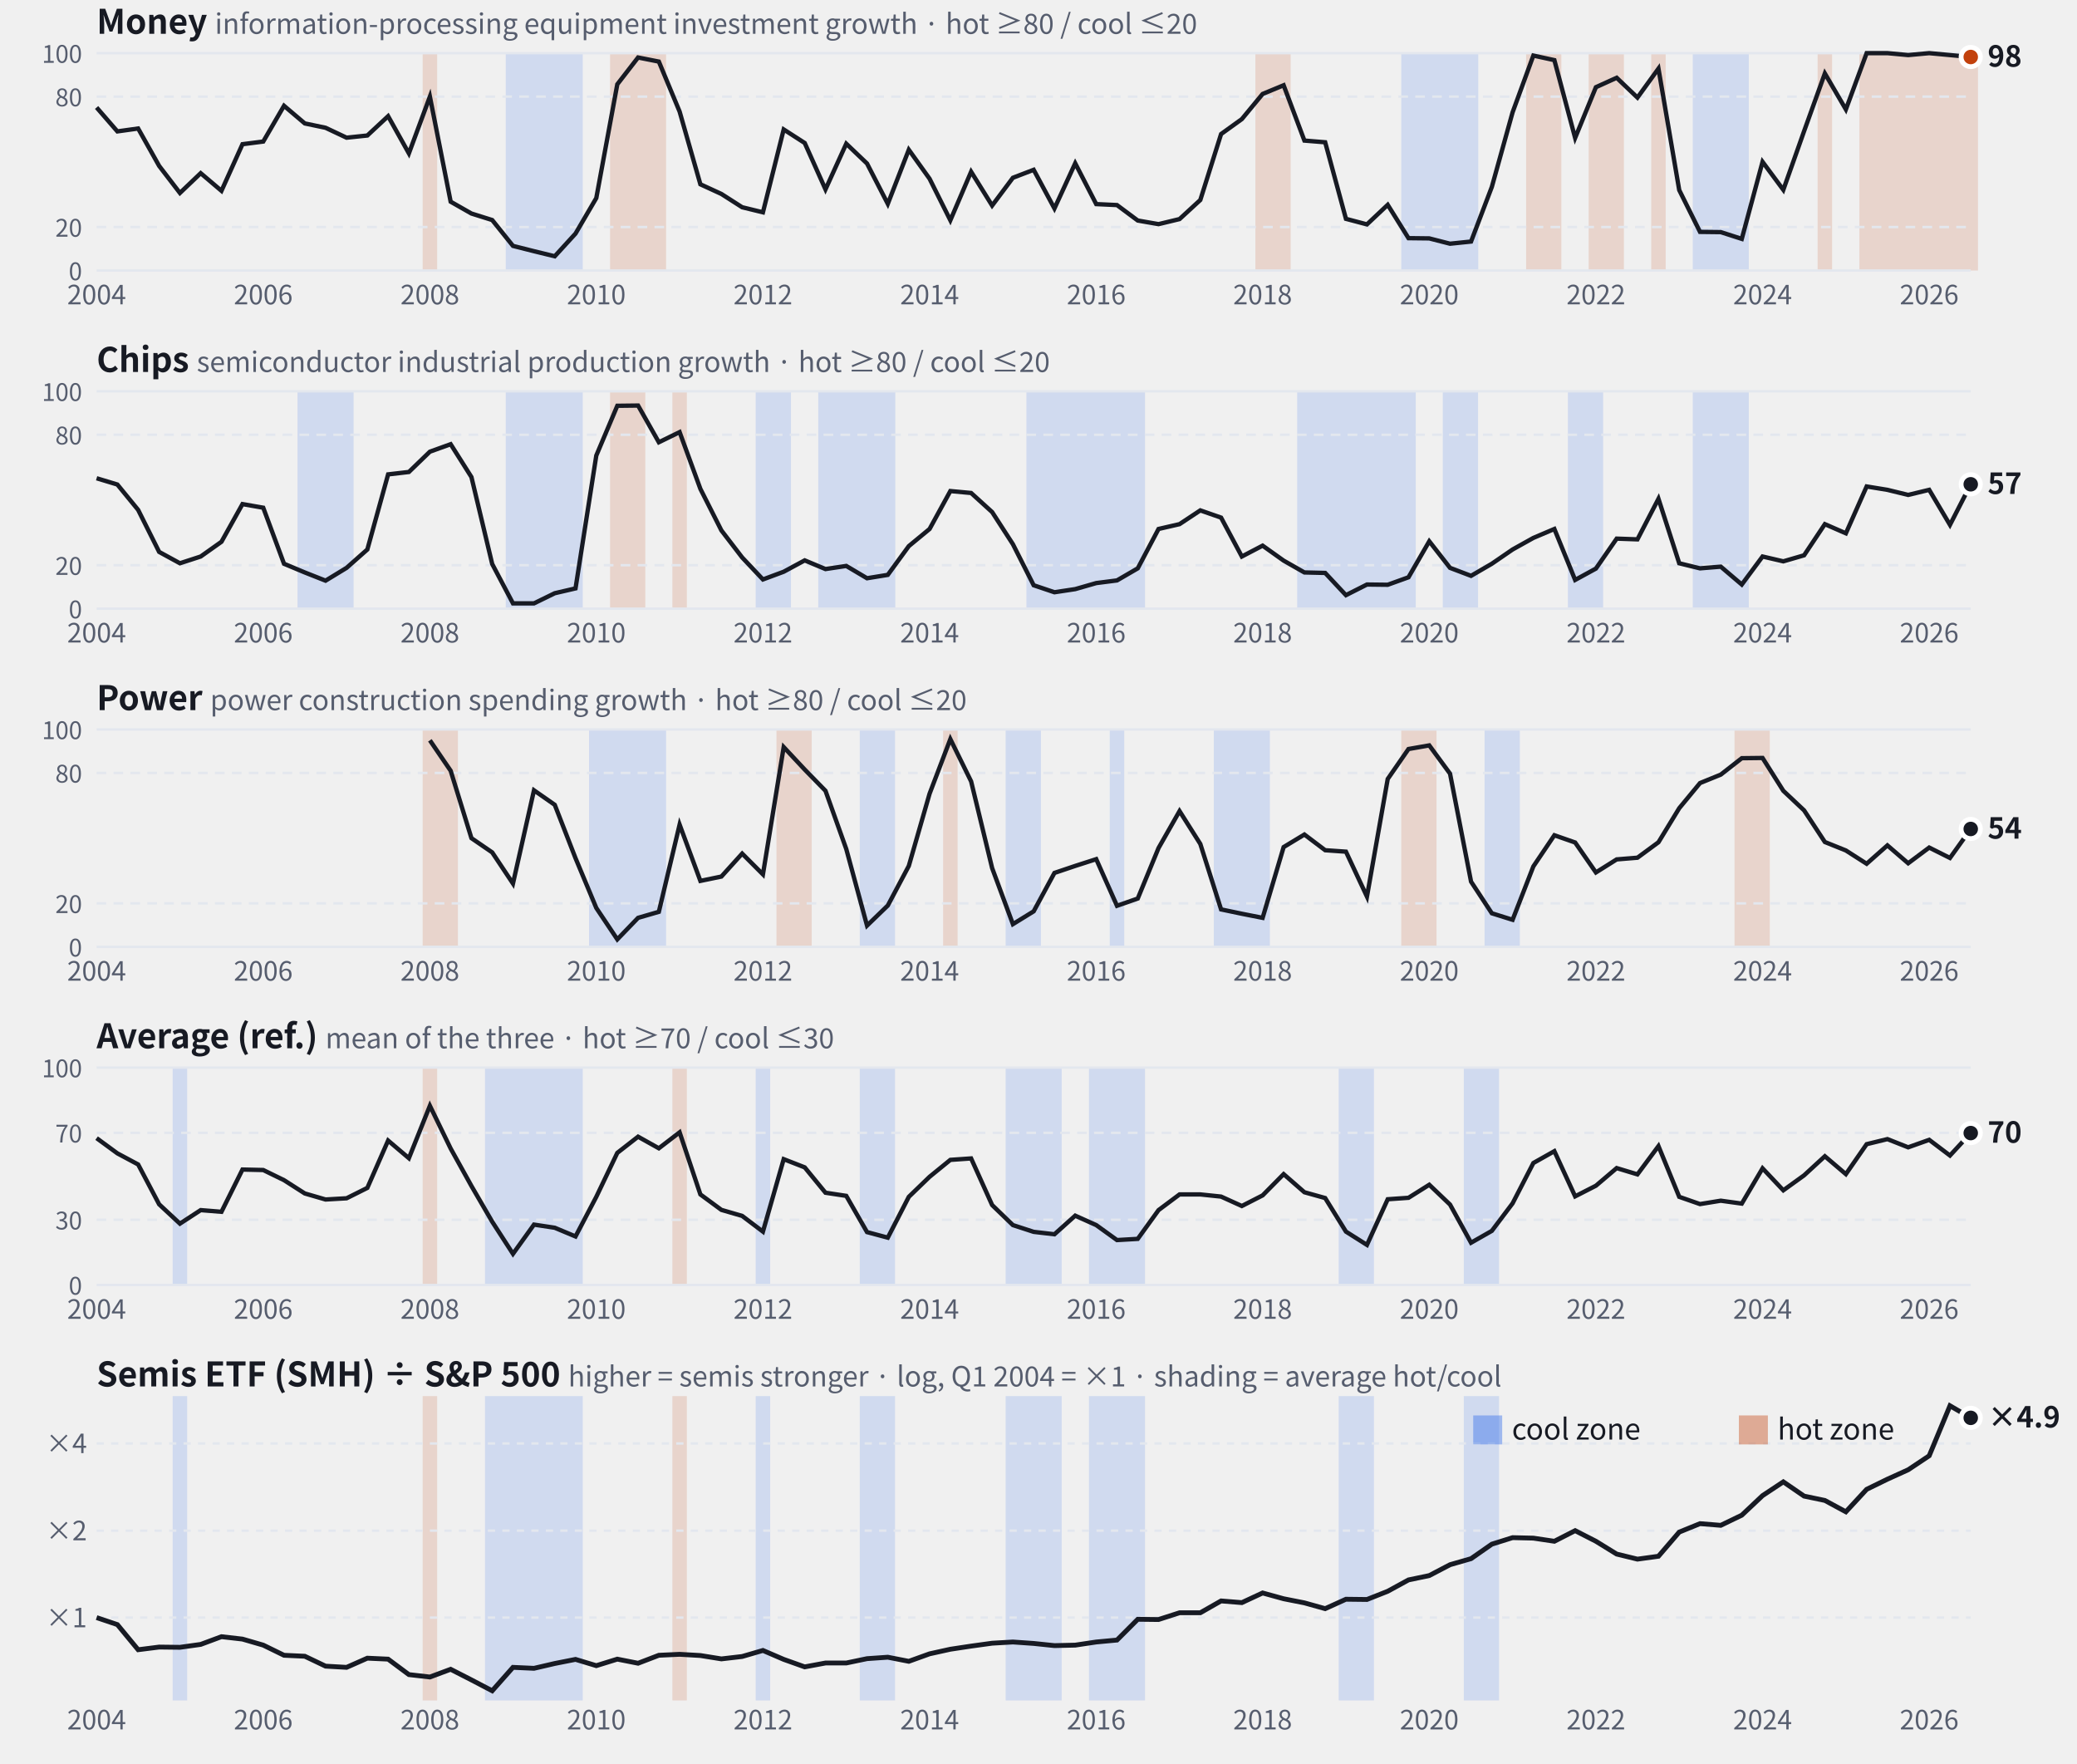
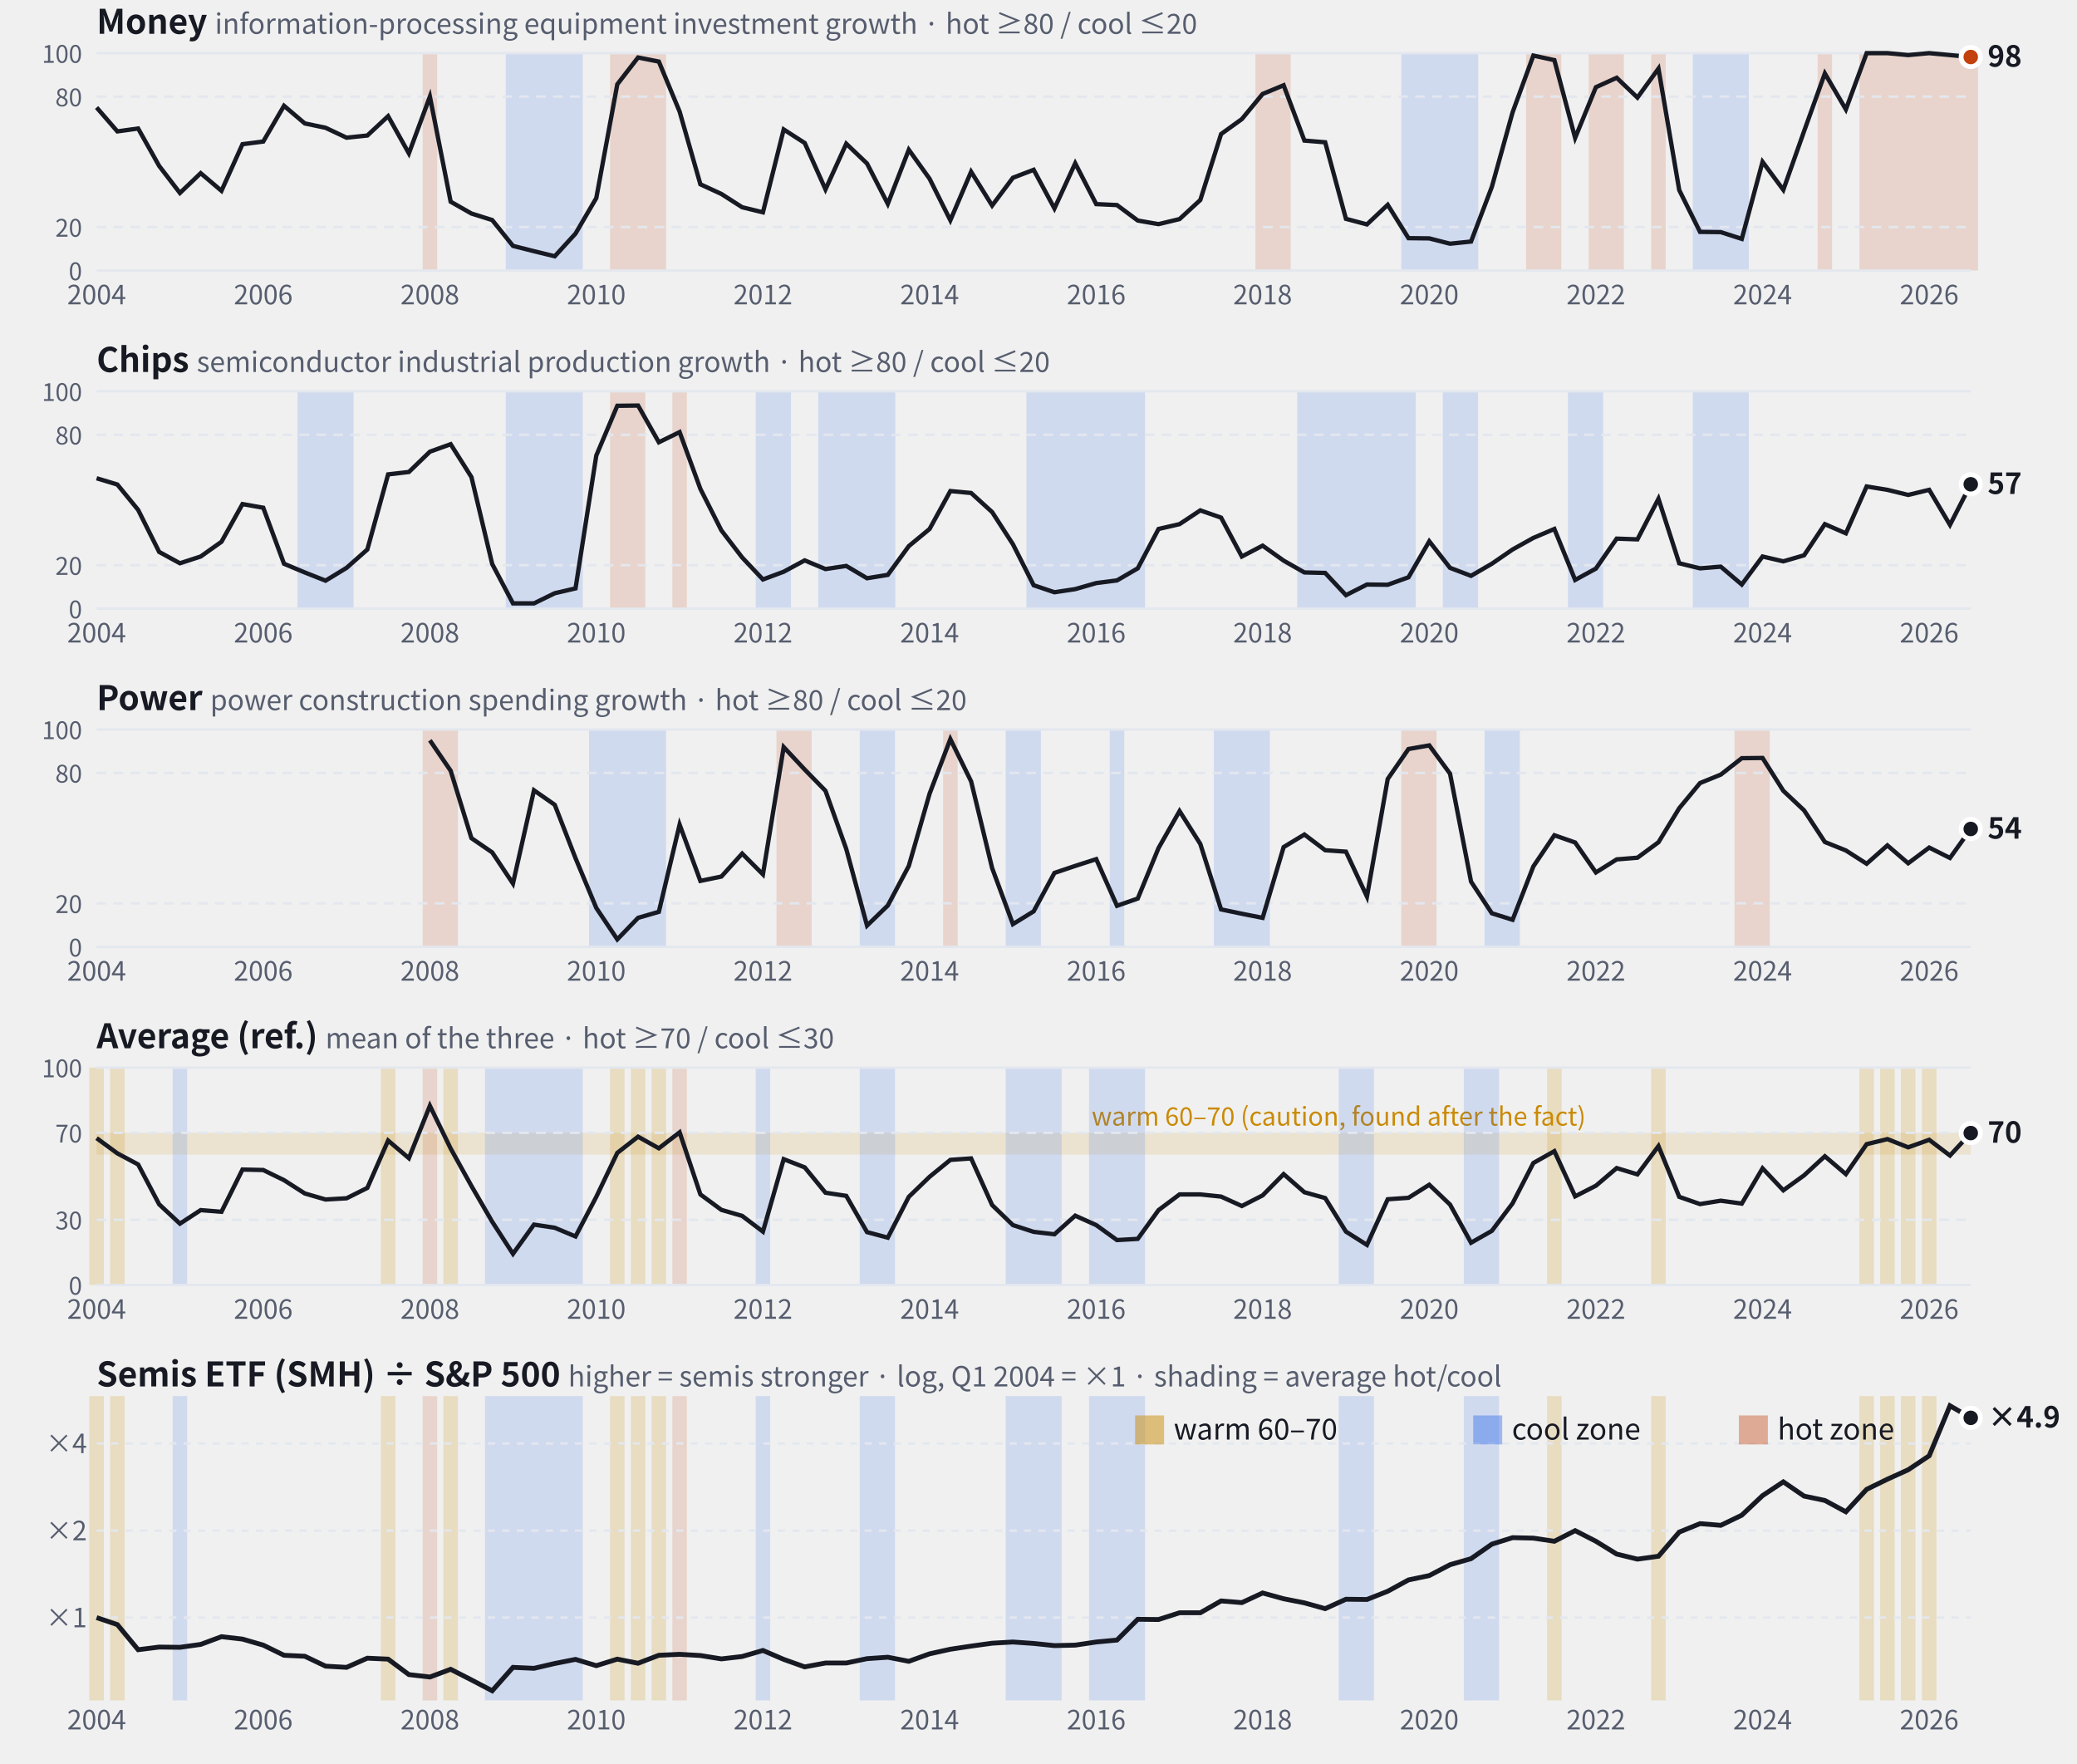
<svg xmlns="http://www.w3.org/2000/svg" viewBox="0 0 860 730" font-family="IBM Plex Sans KR, Apple SD Gothic Neo, Noto Sans CJK KR, sans-serif">
  <text x="40" y="14" font-size="14" font-weight="700" fill="#171A23">Money <tspan font-size="11.5" font-weight="400" fill="#565D6E">information-processing equipment investment growth · hot ≥80 / cool ≤20</tspan>
  </text>
  <rect x="175.0" y="22" width="6.0" height="90" fill="#C2410C" opacity="0.16" />
  <rect x="209.4" y="22" width="31.9" height="90" fill="#2563EB" opacity="0.16" />
  <rect x="252.6" y="22" width="23.2" height="90" fill="#C2410C" opacity="0.16" />
  <rect x="519.8" y="22" width="14.6" height="90" fill="#C2410C" opacity="0.16" />
  <rect x="580.2" y="22" width="31.9" height="90" fill="#2563EB" opacity="0.16" />
  <rect x="631.9" y="22" width="14.6" height="90" fill="#C2410C" opacity="0.16" />
  <rect x="657.8" y="22" width="14.6" height="90" fill="#C2410C" opacity="0.16" />
  <rect x="683.7" y="22" width="6.0" height="90" fill="#C2410C" opacity="0.16" />
  <rect x="700.9" y="22" width="23.2" height="90" fill="#2563EB" opacity="0.16" />
  <rect x="752.6" y="22" width="6.0" height="90" fill="#C2410C" opacity="0.16" />
  <rect x="769.9" y="22" width="49.1" height="90" fill="#C2410C" opacity="0.16" />
  <line x1="40" x2="816" y1="112.0" y2="112.0" stroke="#E3E7EE" />
  <text x="34" y="116.0" text-anchor="end" font-size="10" fill="#565D6E">0</text>
  <line x1="40" x2="816" y1="94.0" y2="94.0" stroke="#E3E7EE" stroke-dasharray="4 3" />
  <text x="34" y="98.0" text-anchor="end" font-size="10" fill="#565D6E">20</text>
  <line x1="40" x2="816" y1="40.0" y2="40.0" stroke="#E3E7EE" stroke-dasharray="4 3" />
  <text x="34" y="44.0" text-anchor="end" font-size="10" fill="#565D6E">80</text>
  <line x1="40" x2="816" y1="22.0" y2="22.0" stroke="#E3E7EE" />
  <text x="34" y="26.0" text-anchor="end" font-size="10" fill="#565D6E">100</text>
  <polyline points="40.0,44.5 48.6,54.4 57.2,53.2 65.9,68.7 74.5,79.9 83.1,71.7 91.7,79.0 100.4,59.7 109.0,58.6 117.6,43.8 126.2,51.1 134.8,52.9 143.5,57.0 152.1,56.1 160.7,48.1 169.3,63.5 178.0,40.0 186.6,83.5 195.2,88.4 203.8,91.1 212.4,101.8 221.1,104.0 229.7,106.1 238.3,96.7 246.9,82.0 255.6,34.9 264.2,23.8 272.8,25.5 281.4,46.2 290.0,76.3 298.7,80.3 307.3,85.8 315.9,87.9 324.5,53.6 333.2,59.2 341.8,78.4 350.4,59.5 359.0,67.7 367.6,84.4 376.3,62.0 384.9,74.0 393.5,91.2 402.1,71.1 410.8,85.1 419.4,73.6 428.0,70.3 436.6,86.3 445.2,67.6 453.9,84.5 462.5,84.9 471.1,91.3 479.7,92.8 488.4,90.7 497.0,82.8 505.6,55.5 514.2,49.3 522.8,38.9 531.5,35.3 540.1,58.2 548.7,58.9 557.3,90.6 566.0,92.9 574.6,84.8 583.2,98.6 591.8,98.7 600.4,100.9 609.1,100.0 617.7,77.4 626.3,46.5 634.9,23.0 643.6,24.9 652.2,57.1 660.8,36.1 669.4,32.2 678.0,40.4 686.7,28.4 695.3,78.7 703.9,96.0 712.5,96.1 721.2,98.9 729.8,67.0 738.4,78.6 747.0,54.3 755.6,30.4 764.3,45.3 772.9,22.0 781.5,22.0 790.1,22.8 798.8,22.0 807.4,22.8 816.0,23.6" fill="none" stroke="#171A23" stroke-width="1.8" />
  <circle cx="816.0" cy="23.6" r="4" fill="#C2410C" stroke="#fff" stroke-width="2" />
  <text x="823.0" y="27.6" font-size="12" font-weight="700" fill="#171A23">98</text>
  <text x="40.0" y="126" text-anchor="middle" font-size="11" fill="#565D6E">2004</text>
  <text x="109.0" y="126" text-anchor="middle" font-size="11" fill="#565D6E">2006</text>
  <text x="178.0" y="126" text-anchor="middle" font-size="11" fill="#565D6E">2008</text>
  <text x="246.9" y="126" text-anchor="middle" font-size="11" fill="#565D6E">2010</text>
  <text x="315.9" y="126" text-anchor="middle" font-size="11" fill="#565D6E">2012</text>
  <text x="384.9" y="126" text-anchor="middle" font-size="11" fill="#565D6E">2014</text>
  <text x="453.9" y="126" text-anchor="middle" font-size="11" fill="#565D6E">2016</text>
  <text x="522.8" y="126" text-anchor="middle" font-size="11" fill="#565D6E">2018</text>
  <text x="591.8" y="126" text-anchor="middle" font-size="11" fill="#565D6E">2020</text>
  <text x="660.8" y="126" text-anchor="middle" font-size="11" fill="#565D6E">2022</text>
  <text x="729.8" y="126" text-anchor="middle" font-size="11" fill="#565D6E">2024</text>
  <text x="798.8" y="126" text-anchor="middle" font-size="11" fill="#565D6E">2026</text>
  <text x="40" y="154" font-size="14" font-weight="700" fill="#171A23">Chips <tspan font-size="11.5" font-weight="400" fill="#565D6E">semiconductor industrial production growth · hot ≥80 / cool ≤20</tspan>
  </text>
  <rect x="123.2" y="162" width="23.2" height="90" fill="#2563EB" opacity="0.16" />
  <rect x="209.4" y="162" width="31.9" height="90" fill="#2563EB" opacity="0.16" />
  <rect x="252.6" y="162" width="14.6" height="90" fill="#C2410C" opacity="0.16" />
  <rect x="278.4" y="162" width="6.0" height="90" fill="#C2410C" opacity="0.16" />
  <rect x="312.9" y="162" width="14.6" height="90" fill="#2563EB" opacity="0.16" />
  <rect x="338.8" y="162" width="31.9" height="90" fill="#2563EB" opacity="0.16" />
  <rect x="425.0" y="162" width="49.1" height="90" fill="#2563EB" opacity="0.16" />
  <rect x="537.1" y="162" width="49.1" height="90" fill="#2563EB" opacity="0.16" />
  <rect x="597.4" y="162" width="14.6" height="90" fill="#2563EB" opacity="0.16" />
  <rect x="649.2" y="162" width="14.6" height="90" fill="#2563EB" opacity="0.16" />
  <rect x="700.9" y="162" width="23.2" height="90" fill="#2563EB" opacity="0.16" />
  <line x1="40" x2="816" y1="252.0" y2="252.0" stroke="#E3E7EE" />
  <text x="34" y="256.0" text-anchor="end" font-size="10" fill="#565D6E">0</text>
  <line x1="40" x2="816" y1="234.0" y2="234.0" stroke="#E3E7EE" stroke-dasharray="4 3" />
  <text x="34" y="238.0" text-anchor="end" font-size="10" fill="#565D6E">20</text>
  <line x1="40" x2="816" y1="180.0" y2="180.0" stroke="#E3E7EE" stroke-dasharray="4 3" />
  <text x="34" y="184.0" text-anchor="end" font-size="10" fill="#565D6E">80</text>
  <line x1="40" x2="816" y1="162.0" y2="162.0" stroke="#E3E7EE" />
  <text x="34" y="166.0" text-anchor="end" font-size="10" fill="#565D6E">100</text>
  <polyline points="40.0,198.0 48.6,200.6 57.2,211.1 65.9,228.5 74.5,233.2 83.1,230.4 91.7,224.3 100.4,208.7 109.0,210.2 117.6,233.4 126.2,237.0 134.8,240.4 143.5,235.1 152.1,227.5 160.7,196.4 169.3,195.4 178.0,187.0 186.6,183.9 195.2,197.5 203.8,233.5 212.4,249.8 221.1,249.8 229.7,245.6 238.3,243.6 246.9,188.6 255.6,168.0 264.2,167.9 272.8,183.1 281.4,178.9 290.0,202.4 298.7,219.6 307.3,230.8 315.9,239.9 324.5,236.7 333.2,232.0 341.8,235.6 350.4,234.3 359.0,239.4 367.6,238.0 376.3,226.1 384.9,219.0 393.5,203.3 402.1,204.1 410.8,212.0 419.4,225.3 428.0,242.3 436.6,245.2 445.2,243.9 453.9,241.4 462.5,240.3 471.1,235.3 479.7,219.0 488.4,217.0 497.0,211.3 505.6,214.3 514.2,230.4 522.8,225.9 531.5,232.1 540.1,237.0 548.7,237.2 557.3,246.4 566.0,242.0 574.6,242.1 583.2,239.0 591.8,224.1 600.4,235.1 609.1,238.4 617.7,233.4 626.3,227.5 634.9,222.7 643.6,219.0 652.2,240.1 660.8,235.4 669.4,223.0 678.0,223.3 686.7,206.5 695.3,233.2 703.9,235.3 712.5,234.6 721.2,242.0 729.8,230.4 738.4,232.4 747.0,229.9 755.6,217.0 764.3,220.8 772.9,201.4 781.5,202.8 790.1,204.9 798.8,202.8 807.4,217.3 816.0,200.5" fill="none" stroke="#171A23" stroke-width="1.8" />
  <circle cx="816.0" cy="200.5" r="4" fill="#171A23" stroke="#fff" stroke-width="2" />
  <text x="823.0" y="204.5" font-size="12" font-weight="700" fill="#171A23">57</text>
  <text x="40.0" y="266" text-anchor="middle" font-size="11" fill="#565D6E">2004</text>
  <text x="109.0" y="266" text-anchor="middle" font-size="11" fill="#565D6E">2006</text>
  <text x="178.0" y="266" text-anchor="middle" font-size="11" fill="#565D6E">2008</text>
  <text x="246.9" y="266" text-anchor="middle" font-size="11" fill="#565D6E">2010</text>
  <text x="315.9" y="266" text-anchor="middle" font-size="11" fill="#565D6E">2012</text>
  <text x="384.9" y="266" text-anchor="middle" font-size="11" fill="#565D6E">2014</text>
  <text x="453.9" y="266" text-anchor="middle" font-size="11" fill="#565D6E">2016</text>
  <text x="522.8" y="266" text-anchor="middle" font-size="11" fill="#565D6E">2018</text>
  <text x="591.8" y="266" text-anchor="middle" font-size="11" fill="#565D6E">2020</text>
  <text x="660.8" y="266" text-anchor="middle" font-size="11" fill="#565D6E">2022</text>
  <text x="729.8" y="266" text-anchor="middle" font-size="11" fill="#565D6E">2024</text>
  <text x="798.8" y="266" text-anchor="middle" font-size="11" fill="#565D6E">2026</text>
  <text x="40" y="294" font-size="14" font-weight="700" fill="#171A23">Power <tspan font-size="11.5" font-weight="400" fill="#565D6E">power construction spending growth · hot ≥80 / cool ≤20</tspan>
  </text>
  <rect x="175.0" y="302" width="14.6" height="90" fill="#C2410C" opacity="0.16" />
  <rect x="243.9" y="302" width="31.9" height="90" fill="#2563EB" opacity="0.16" />
  <rect x="321.5" y="302" width="14.6" height="90" fill="#C2410C" opacity="0.16" />
  <rect x="356.0" y="302" width="14.6" height="90" fill="#2563EB" opacity="0.16" />
  <rect x="390.5" y="302" width="6.0" height="90" fill="#C2410C" opacity="0.16" />
  <rect x="416.4" y="302" width="14.6" height="90" fill="#2563EB" opacity="0.16" />
  <rect x="459.5" y="302" width="6.0" height="90" fill="#2563EB" opacity="0.16" />
  <rect x="502.6" y="302" width="23.2" height="90" fill="#2563EB" opacity="0.16" />
  <rect x="580.2" y="302" width="14.6" height="90" fill="#C2410C" opacity="0.16" />
  <rect x="614.7" y="302" width="14.6" height="90" fill="#2563EB" opacity="0.16" />
  <rect x="718.2" y="302" width="14.6" height="90" fill="#C2410C" opacity="0.16" />
  <line x1="40" x2="816" y1="392.0" y2="392.0" stroke="#E3E7EE" />
  <text x="34" y="396.0" text-anchor="end" font-size="10" fill="#565D6E">0</text>
  <line x1="40" x2="816" y1="374.0" y2="374.0" stroke="#E3E7EE" stroke-dasharray="4 3" />
  <text x="34" y="378.0" text-anchor="end" font-size="10" fill="#565D6E">20</text>
  <line x1="40" x2="816" y1="320.0" y2="320.0" stroke="#E3E7EE" stroke-dasharray="4 3" />
  <text x="34" y="324.0" text-anchor="end" font-size="10" fill="#565D6E">80</text>
  <line x1="40" x2="816" y1="302.0" y2="302.0" stroke="#E3E7EE" />
  <text x="34" y="306.0" text-anchor="end" font-size="10" fill="#565D6E">100</text>
  <polyline points="178.0,306.5 186.6,319.1 195.2,347.0 203.8,352.9 212.4,365.8 221.1,327.2 229.7,333.2 238.3,355.3 246.9,375.9 255.6,388.9 264.2,380.0 272.8,377.5 281.4,341.4 290.0,364.7 298.7,362.9 307.3,353.4 315.9,362.0 324.5,309.3 333.2,318.6 341.8,327.4 350.4,351.5 359.0,383.2 367.6,374.9 376.3,358.5 384.9,328.6 393.5,306.0 402.1,323.5 410.8,359.4 419.4,382.6 428.0,377.3 436.6,361.4 445.2,358.5 453.9,355.7 462.5,375.0 471.1,372.0 479.7,351.1 488.4,335.8 497.0,349.4 505.6,376.5 514.2,378.3 522.8,380.0 531.5,350.7 540.1,345.5 548.7,352.0 557.3,352.6 566.0,371.2 574.6,322.5 583.2,310.1 591.8,308.6 600.4,320.3 609.1,365.0 617.7,378.1 626.3,380.8 634.9,358.7 643.6,345.8 652.2,348.8 660.8,361.2 669.4,355.8 678.0,355.1 686.7,348.7 695.3,334.6 703.9,324.2 712.5,320.7 721.2,313.9 729.8,313.8 738.4,327.4 747.0,335.5 755.6,348.6 764.3,352.1 772.9,357.6 781.5,350.0 790.1,357.4 798.8,350.9 807.4,355.2 816.0,343.2" fill="none" stroke="#171A23" stroke-width="1.8" />
  <circle cx="816.0" cy="343.2" r="4" fill="#171A23" stroke="#fff" stroke-width="2" />
  <text x="823.0" y="347.2" font-size="12" font-weight="700" fill="#171A23">54</text>
  <text x="40.0" y="406" text-anchor="middle" font-size="11" fill="#565D6E">2004</text>
  <text x="109.0" y="406" text-anchor="middle" font-size="11" fill="#565D6E">2006</text>
  <text x="178.0" y="406" text-anchor="middle" font-size="11" fill="#565D6E">2008</text>
  <text x="246.9" y="406" text-anchor="middle" font-size="11" fill="#565D6E">2010</text>
  <text x="315.9" y="406" text-anchor="middle" font-size="11" fill="#565D6E">2012</text>
  <text x="384.9" y="406" text-anchor="middle" font-size="11" fill="#565D6E">2014</text>
  <text x="453.9" y="406" text-anchor="middle" font-size="11" fill="#565D6E">2016</text>
  <text x="522.8" y="406" text-anchor="middle" font-size="11" fill="#565D6E">2018</text>
  <text x="591.8" y="406" text-anchor="middle" font-size="11" fill="#565D6E">2020</text>
  <text x="660.8" y="406" text-anchor="middle" font-size="11" fill="#565D6E">2022</text>
  <text x="729.8" y="406" text-anchor="middle" font-size="11" fill="#565D6E">2024</text>
  <text x="798.8" y="406" text-anchor="middle" font-size="11" fill="#565D6E">2026</text>
  <text x="40" y="434" font-size="14" font-weight="700" fill="#171A23">Average (ref.) <tspan font-size="11.5" font-weight="400" fill="#565D6E">mean of the three · hot ≥70 / cool ≤30</tspan>
  </text>
+   <g data-warm="1">
+     <rect x="40" y="469.0" width="776" height="9.0" fill="#CA8A04" opacity="0.14" />
+     <text x="452" y="466.0" font-size="10.5" fill="#CA8A04">warm 60–70 (caution, found after the fact)</text>
+     <rect x="37.0" y="442" width="6" height="90" fill="#CA8A04" opacity="0.20" />
+     <rect x="45.6" y="442" width="6" height="90" fill="#CA8A04" opacity="0.20" />
+     <rect x="157.7" y="442" width="6" height="90" fill="#CA8A04" opacity="0.20" />
+     <rect x="183.6" y="442" width="6" height="90" fill="#CA8A04" opacity="0.20" />
+     <rect x="252.6" y="442" width="6" height="90" fill="#CA8A04" opacity="0.20" />
+     <rect x="261.2" y="442" width="6" height="90" fill="#CA8A04" opacity="0.20" />
+     <rect x="269.8" y="442" width="6" height="90" fill="#CA8A04" opacity="0.20" />
+     <rect x="640.6" y="442" width="6" height="90" fill="#CA8A04" opacity="0.20" />
+     <rect x="683.7" y="442" width="6" height="90" fill="#CA8A04" opacity="0.20" />
+     <rect x="769.9" y="442" width="6" height="90" fill="#CA8A04" opacity="0.20" />
+     <rect x="778.5" y="442" width="6" height="90" fill="#CA8A04" opacity="0.20" />
+     <rect x="787.1" y="442" width="6" height="90" fill="#CA8A04" opacity="0.20" />
+     <rect x="795.8" y="442" width="6" height="90" fill="#CA8A04" opacity="0.20" />
+   </g>
  <rect x="71.5" y="442" width="6.0" height="90" fill="#2563EB" opacity="0.16" />
  <rect x="175.0" y="442" width="6.0" height="90" fill="#C2410C" opacity="0.16" />
  <rect x="200.8" y="442" width="40.5" height="90" fill="#2563EB" opacity="0.16" />
  <rect x="278.4" y="442" width="6.0" height="90" fill="#C2410C" opacity="0.16" />
  <rect x="312.9" y="442" width="6.0" height="90" fill="#2563EB" opacity="0.16" />
  <rect x="356.0" y="442" width="14.6" height="90" fill="#2563EB" opacity="0.16" />
  <rect x="416.4" y="442" width="23.2" height="90" fill="#2563EB" opacity="0.16" />
  <rect x="450.9" y="442" width="23.2" height="90" fill="#2563EB" opacity="0.16" />
  <rect x="554.3" y="442" width="14.6" height="90" fill="#2563EB" opacity="0.16" />
  <rect x="606.1" y="442" width="14.6" height="90" fill="#2563EB" opacity="0.16" />
  <line x1="40" x2="816" y1="532.0" y2="532.0" stroke="#E3E7EE" />
  <text x="34" y="536.0" text-anchor="end" font-size="10" fill="#565D6E">0</text>
  <line x1="40" x2="816" y1="505.0" y2="505.0" stroke="#E3E7EE" stroke-dasharray="4 3" />
  <text x="34" y="509.0" text-anchor="end" font-size="10" fill="#565D6E">30</text>
  <line x1="40" x2="816" y1="469.0" y2="469.0" stroke="#E3E7EE" stroke-dasharray="4 3" />
  <text x="34" y="473.0" text-anchor="end" font-size="10" fill="#565D6E">70</text>
  <line x1="40" x2="816" y1="442.0" y2="442.0" stroke="#E3E7EE" />
  <text x="34" y="446.0" text-anchor="end" font-size="10" fill="#565D6E">100</text>
  <polyline points="40.0,471.2 48.6,477.5 57.2,482.1 65.9,498.6 74.5,506.6 83.1,501.0 91.7,501.7 100.4,484.2 109.0,484.4 117.6,488.6 126.2,494.1 134.8,496.6 143.5,496.1 152.1,491.8 160.7,472.2 169.3,479.5 178.0,457.8 186.6,475.5 195.2,491.0 203.8,505.8 212.4,519.1 221.1,507.0 229.7,508.3 238.3,511.9 246.9,495.5 255.6,477.3 264.2,470.6 272.8,475.4 281.4,468.8 290.0,494.5 298.7,500.9 307.3,503.4 315.9,509.9 324.5,479.9 333.2,483.3 341.8,493.8 350.4,495.1 359.0,510.1 367.6,512.4 376.3,495.5 384.9,487.2 393.5,480.2 402.1,479.6 410.8,498.9 419.4,507.2 428.0,510.0 436.6,511.0 445.2,503.3 453.9,507.2 462.5,513.4 471.1,512.9 479.7,501.0 488.4,494.5 497.0,494.5 505.6,495.4 514.2,499.3 522.8,494.9 531.5,486.1 540.1,493.6 548.7,496.0 557.3,509.9 566.0,515.4 574.6,496.5 583.2,495.9 591.8,490.5 600.4,498.7 609.1,514.5 617.7,509.6 626.3,498.2 634.9,481.5 643.6,476.6 652.2,495.3 660.8,490.9 669.4,483.6 678.0,486.2 686.7,474.5 695.3,495.5 703.9,498.5 712.5,497.1 721.2,498.3 729.8,483.7 738.4,492.8 747.0,486.6 755.6,478.7 764.3,486.1 772.9,473.7 781.5,471.6 790.1,475.0 798.8,471.9 807.4,478.4 816.0,469.1" fill="none" stroke="#171A23" stroke-width="1.8" />
  <circle cx="816.0" cy="469.1" r="4" fill="#171A23" stroke="#fff" stroke-width="2" />
  <text x="823.0" y="473.1" font-size="12" font-weight="700" fill="#171A23">70</text>
  <text x="40.0" y="546" text-anchor="middle" font-size="11" fill="#565D6E">2004</text>
  <text x="109.0" y="546" text-anchor="middle" font-size="11" fill="#565D6E">2006</text>
  <text x="178.0" y="546" text-anchor="middle" font-size="11" fill="#565D6E">2008</text>
  <text x="246.9" y="546" text-anchor="middle" font-size="11" fill="#565D6E">2010</text>
  <text x="315.9" y="546" text-anchor="middle" font-size="11" fill="#565D6E">2012</text>
  <text x="384.9" y="546" text-anchor="middle" font-size="11" fill="#565D6E">2014</text>
  <text x="453.9" y="546" text-anchor="middle" font-size="11" fill="#565D6E">2016</text>
  <text x="522.8" y="546" text-anchor="middle" font-size="11" fill="#565D6E">2018</text>
  <text x="591.8" y="546" text-anchor="middle" font-size="11" fill="#565D6E">2020</text>
  <text x="660.8" y="546" text-anchor="middle" font-size="11" fill="#565D6E">2022</text>
  <text x="729.8" y="546" text-anchor="middle" font-size="11" fill="#565D6E">2024</text>
  <text x="798.8" y="546" text-anchor="middle" font-size="11" fill="#565D6E">2026</text>
  <text x="40" y="574" font-size="14" font-weight="700" fill="#171A23">Semis ETF (SMH) ÷ S&amp;P 500 <tspan font-size="11.5" font-weight="400" fill="#565D6E">higher = semis stronger · log, Q1 2004 = ×1 · shading = average hot/cool</tspan>
  </text>
  <g data-smh-zones="1">
+     <g data-warm-smh="1">
+       <rect x="37.0" y="578" width="6" height="126" fill="#CA8A04" opacity="0.20" />
+       <rect x="45.6" y="578" width="6" height="126" fill="#CA8A04" opacity="0.20" />
+       <rect x="157.7" y="578" width="6" height="126" fill="#CA8A04" opacity="0.20" />
+       <rect x="183.6" y="578" width="6" height="126" fill="#CA8A04" opacity="0.20" />
+       <rect x="252.6" y="578" width="6" height="126" fill="#CA8A04" opacity="0.20" />
+       <rect x="261.2" y="578" width="6" height="126" fill="#CA8A04" opacity="0.20" />
+       <rect x="269.8" y="578" width="6" height="126" fill="#CA8A04" opacity="0.20" />
+       <rect x="640.6" y="578" width="6" height="126" fill="#CA8A04" opacity="0.20" />
+       <rect x="683.7" y="578" width="6" height="126" fill="#CA8A04" opacity="0.20" />
+       <rect x="769.9" y="578" width="6" height="126" fill="#CA8A04" opacity="0.20" />
+       <rect x="778.5" y="578" width="6" height="126" fill="#CA8A04" opacity="0.20" />
+       <rect x="787.1" y="578" width="6" height="126" fill="#CA8A04" opacity="0.20" />
+       <rect x="795.8" y="578" width="6" height="126" fill="#CA8A04" opacity="0.20" />
+     </g>
    <rect x="71.5" y="578" width="6.0" height="126" fill="#2563EB" opacity="0.16" />
    <rect x="175.0" y="578" width="6.0" height="126" fill="#C2410C" opacity="0.16" />
    <rect x="200.8" y="578" width="40.5" height="126" fill="#2563EB" opacity="0.16" />
    <rect x="278.4" y="578" width="6.0" height="126" fill="#C2410C" opacity="0.16" />
    <rect x="312.9" y="578" width="6.0" height="126" fill="#2563EB" opacity="0.16" />
    <rect x="356.0" y="578" width="14.6" height="126" fill="#2563EB" opacity="0.16" />
    <rect x="416.4" y="578" width="23.2" height="126" fill="#2563EB" opacity="0.16" />
    <rect x="450.9" y="578" width="23.2" height="126" fill="#2563EB" opacity="0.16" />
    <rect x="554.3" y="578" width="14.6" height="126" fill="#2563EB" opacity="0.16" />
    <rect x="606.1" y="578" width="14.6" height="126" fill="#2563EB" opacity="0.16" />
    <line x1="40" x2="816" y1="669.7" y2="669.7" stroke="#E3E7EE" stroke-dasharray="3 3" />
    <text x="36" y="673.7" text-anchor="end" font-size="11" fill="#565D6E">×1</text>
    <line x1="40" x2="816" y1="633.7" y2="633.7" stroke="#E3E7EE" stroke-dasharray="3 3" />
    <text x="36" y="637.7" text-anchor="end" font-size="11" fill="#565D6E">×2</text>
    <line x1="40" x2="816" y1="597.6" y2="597.6" stroke="#E3E7EE" stroke-dasharray="3 3" />
    <text x="36" y="601.6" text-anchor="end" font-size="11" fill="#565D6E">×4</text>
  </g>
  <polyline points="40.0,669.7 48.6,672.6 57.2,683.0 65.9,681.9 74.5,682.0 83.1,680.8 91.7,677.6 100.4,678.6 109.0,681.1 117.6,685.3 126.2,685.7 134.8,689.8 143.5,690.3 152.1,686.5 160.7,686.9 169.3,693.3 178.0,694.3 186.6,691.1 195.2,695.5 203.8,700.0 212.4,690.3 221.1,690.7 229.7,688.7 238.3,687.0 246.9,689.6 255.6,686.9 264.2,688.6 272.8,685.3 281.4,684.9 290.0,685.4 298.7,686.8 307.3,685.8 315.9,683.3 324.5,687.0 333.2,690.1 341.8,688.5 350.4,688.5 359.0,686.7 367.6,686.1 376.3,687.8 384.9,684.7 393.5,682.8 402.1,681.5 410.8,680.3 419.4,679.8 428.0,680.4 436.6,681.3 445.2,681.1 453.9,679.8 462.5,679.0 471.1,670.4 479.7,670.5 488.4,667.7 497.0,667.7 505.6,662.8 514.2,663.5 522.8,659.5 531.5,661.9 540.1,663.6 548.7,666.0 557.3,662.1 566.0,662.2 574.6,658.8 583.2,654.1 591.8,652.3 600.4,647.8 609.1,645.3 617.7,639.3 626.3,636.6 634.9,636.8 643.6,638.1 652.2,633.7 660.8,638.1 669.4,643.4 678.0,645.5 686.7,644.3 695.3,634.3 703.9,630.8 712.5,631.5 721.2,627.3 729.8,619.2 738.4,613.5 747.0,619.4 755.6,621.2 764.3,625.9 772.9,616.6 781.5,612.4 790.1,608.5 798.8,602.7 807.4,582.0 816.0,587.0" fill="none" stroke="#171A23" stroke-width="2" />
  <text x="40.0" y="716" text-anchor="middle" font-size="11" fill="#565D6E">2004</text>
  <text x="109.0" y="716" text-anchor="middle" font-size="11" fill="#565D6E">2006</text>
  <text x="178.0" y="716" text-anchor="middle" font-size="11" fill="#565D6E">2008</text>
  <text x="246.9" y="716" text-anchor="middle" font-size="11" fill="#565D6E">2010</text>
  <text x="315.9" y="716" text-anchor="middle" font-size="11" fill="#565D6E">2012</text>
  <text x="384.9" y="716" text-anchor="middle" font-size="11" fill="#565D6E">2014</text>
  <text x="453.9" y="716" text-anchor="middle" font-size="11" fill="#565D6E">2016</text>
  <text x="522.8" y="716" text-anchor="middle" font-size="11" fill="#565D6E">2018</text>
  <text x="591.8" y="716" text-anchor="middle" font-size="11" fill="#565D6E">2020</text>
  <text x="660.8" y="716" text-anchor="middle" font-size="11" fill="#565D6E">2022</text>
  <text x="729.8" y="716" text-anchor="middle" font-size="11" fill="#565D6E">2024</text>
  <text x="798.8" y="716" text-anchor="middle" font-size="11" fill="#565D6E">2026</text>
  <rect x="610" y="586" width="12" height="12" fill="#2563EB" opacity="0.4" />
  <text x="626" y="596" font-size="12" fill="#171A23">cool zone</text>
  <rect x="720" y="586" width="12" height="12" fill="#C2410C" opacity="0.4" />
  <text x="736" y="596" font-size="12" fill="#171A23">hot zone</text>
  <circle cx="816.0" cy="587.0" r="4" fill="#171A23" stroke="#fff" stroke-width="2" />
  <text x="823.0" y="591.0" font-size="12" font-weight="700" fill="#171A23">×4.9</text>
+   <rect x="470" y="586" width="12" height="12" fill="#CA8A04" opacity="0.5" />
+   <text x="486" y="596" font-size="12" fill="#171A23">warm 60–70</text>
</svg>
